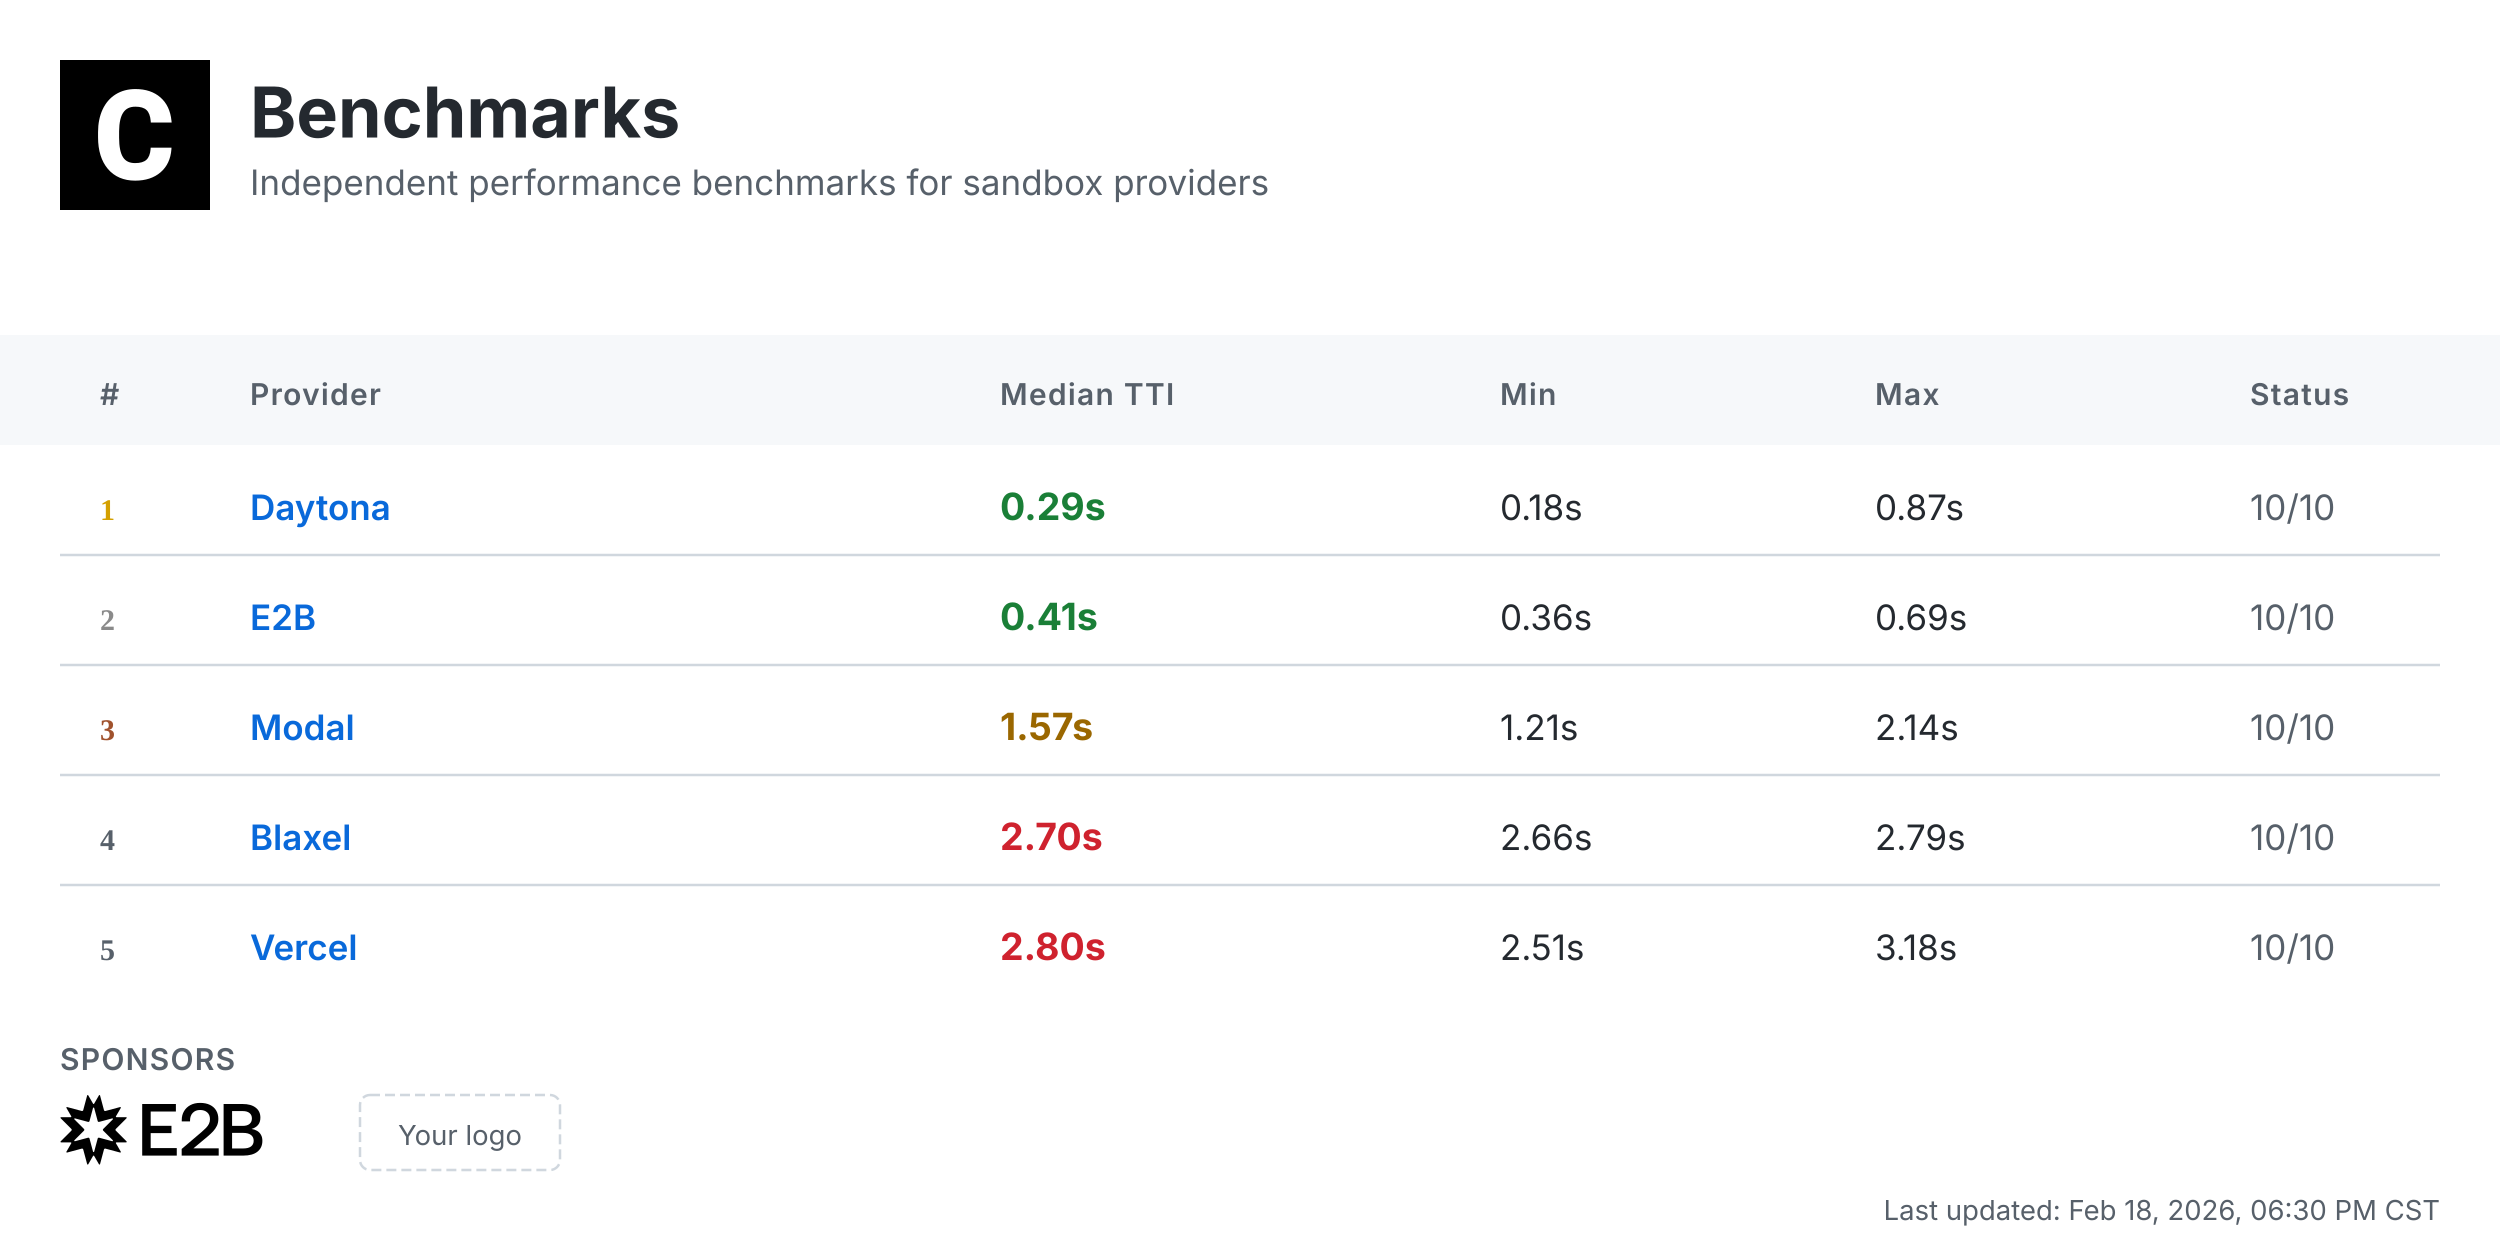
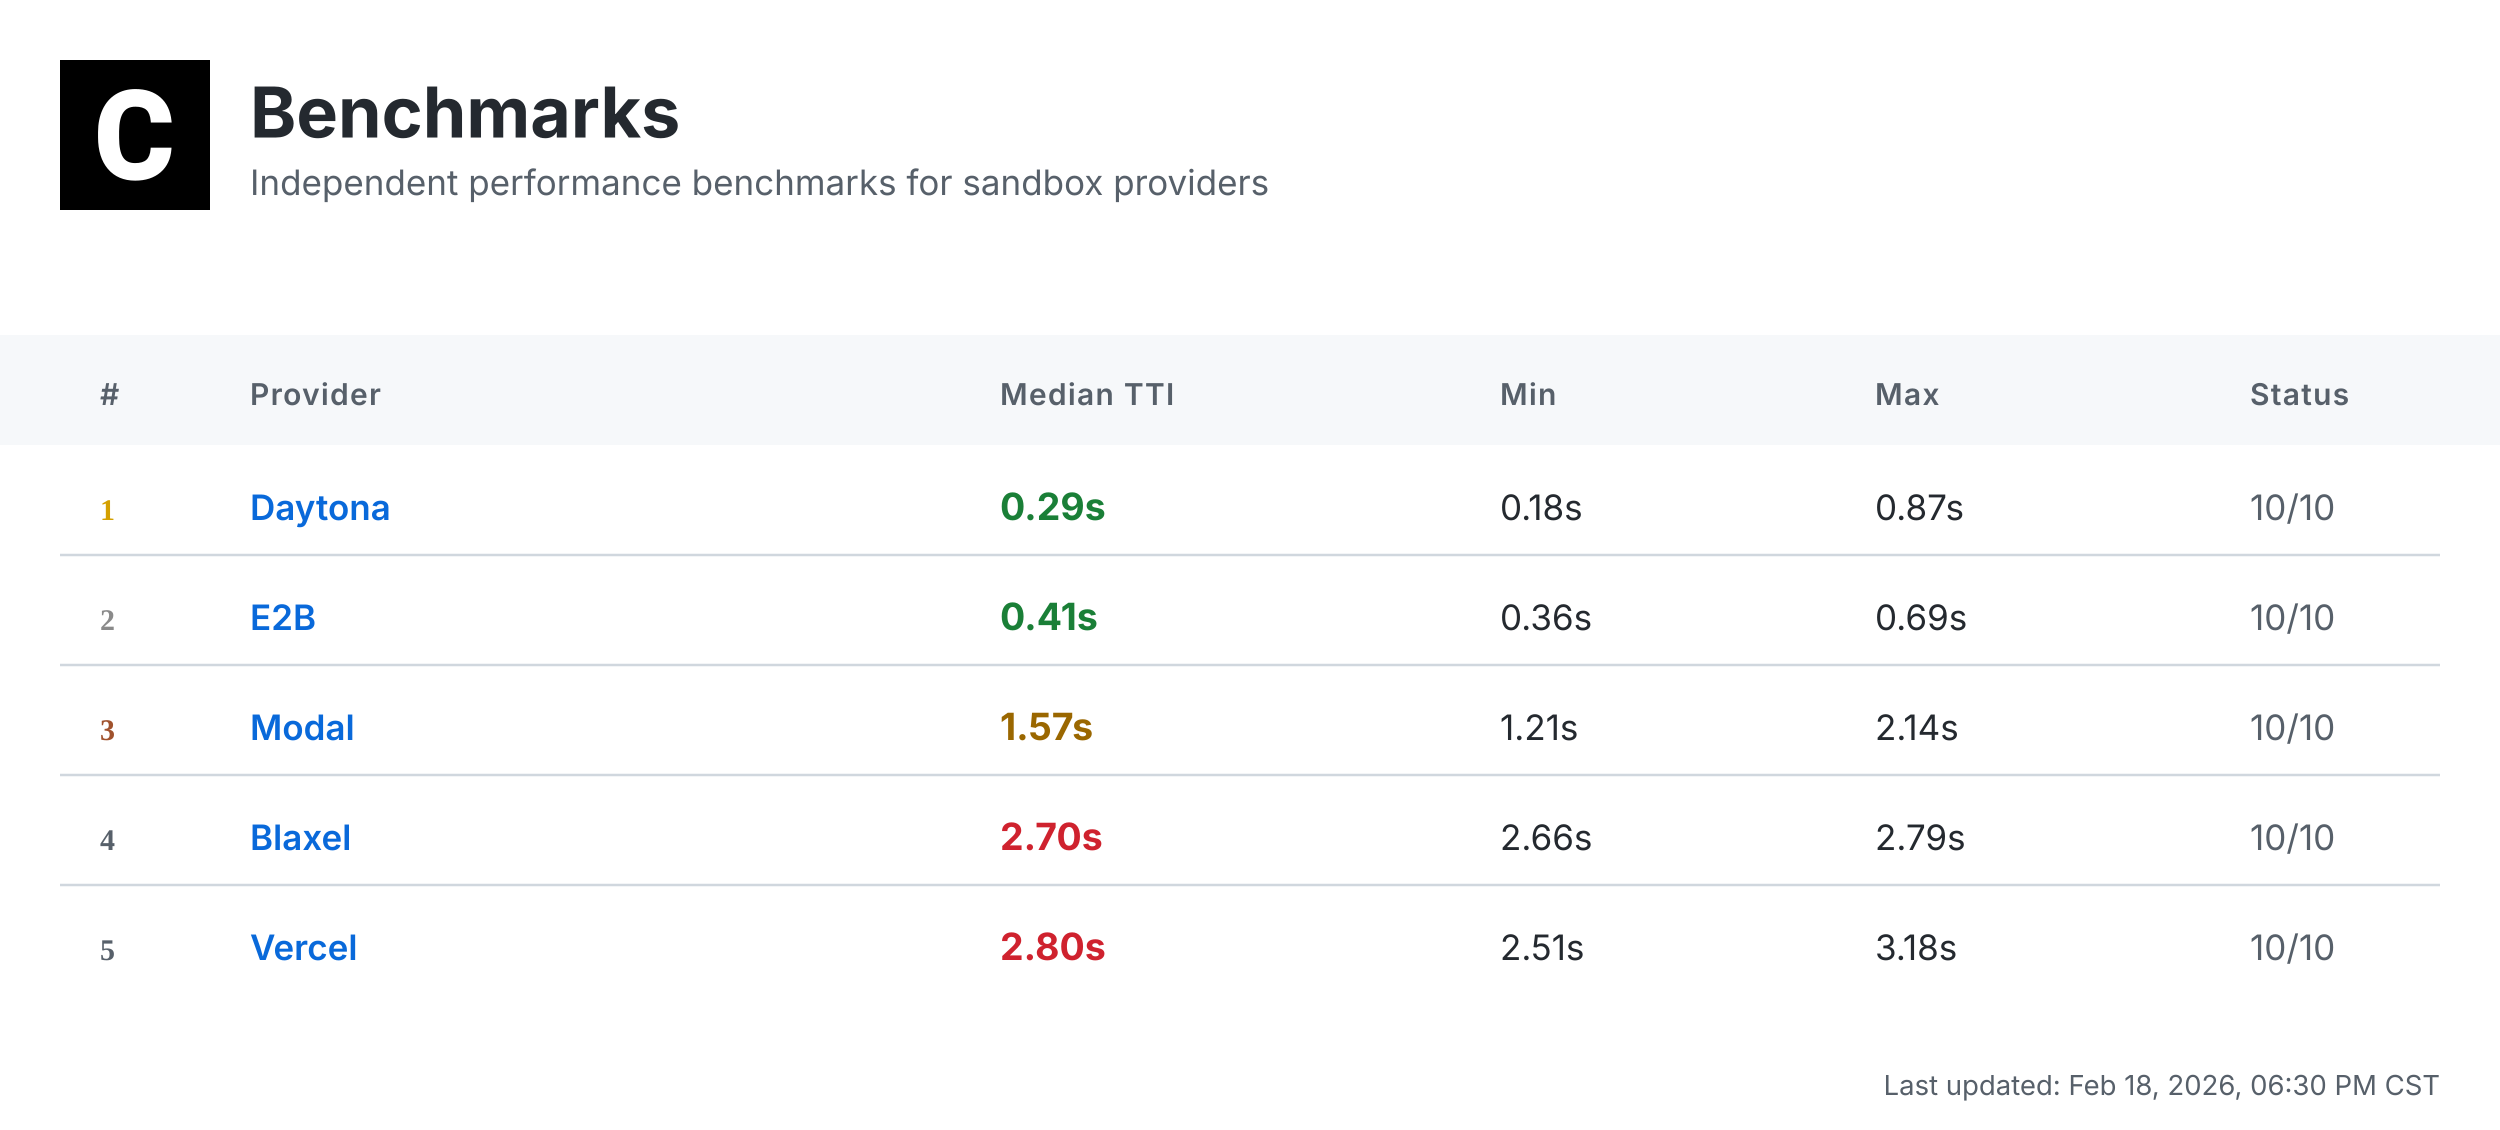
- <svg xmlns="http://www.w3.org/2000/svg" width="1000" height="502" viewBox="0 0 1000 502">
+ <svg xmlns="http://www.w3.org/2000/svg" width="1000" height="452" viewBox="0 0 1000 452">
  <defs>
    <linearGradient id="headerGrad" x1="0%" y1="0%" x2="100%" y2="100%">
      <stop offset="0%" style="stop-color:#f6f8fa;stop-opacity:1" />
      <stop offset="100%" style="stop-color:#ffffff;stop-opacity:1" />
    </linearGradient>
  </defs>
  <style>
    .bg { fill: #ffffff; }
    .header-bg { fill: url(#headerGrad); }
    .table-header-bg { fill: #f6f8fa; }
    .table-header { font: 600 12px 'Inter', 'SF Pro Display', -apple-system, BlinkMacSystemFont, 'Segoe UI', Roboto, Helvetica, Arial, sans-serif; fill: #57606a; text-transform: uppercase; letter-spacing: 0.5px; }
    .row { font: 14px 'Inter', 'SF Pro Display', -apple-system, BlinkMacSystemFont, 'Segoe UI', Roboto, Helvetica, Arial, sans-serif; fill: #24292f; }
    .rank { font-weight: 700; fill: #57606a; }
    .rank-1 { fill: #d4a000; }
    .rank-2 { fill: #8a8a8a; }
    .rank-3 { fill: #a0522d; }
    .provider { font-weight: 600; fill: #0969da; }
    .median { font-weight: 700; font-size: 15px; }
    .fast { fill: #1a7f37; }
    .medium { fill: #9a6700; }
    .slow { fill: #cf222e; }
    .status { fill: #57606a; }
    .divider { stroke: #d0d7de; stroke-width: 1; }
    .border { stroke: #d0d7de; stroke-width: 1; fill: none; }
    .timestamp { font: 11px 'Inter', 'SF Pro Display', -apple-system, BlinkMacSystemFont, 'Segoe UI', Roboto, Helvetica, Arial, sans-serif; fill: #57606a; }
    .title { font: bold 28px 'Inter', 'SF Pro Display', -apple-system, BlinkMacSystemFont, 'Segoe UI', Roboto, Helvetica, Arial, sans-serif; fill: #24292f; }
    .subtitle { font: 14px 'Inter', 'SF Pro Display', -apple-system, BlinkMacSystemFont, 'Segoe UI', Roboto, Helvetica, Arial, sans-serif; fill: #57606a; }
    .logo { fill: #24292f; }
  </style>
-   <rect class="bg" width="1000" height="502" />
+   <rect class="bg" width="1000" height="452" />
  <g transform="translate(24, 24)">
    <rect width="60" height="60" fill="#000000" />
    <g transform="scale(0.035) translate(0, 0)">
      <path fill="#ffffff" d="M1036.26,1002.28h237.87l-.93,19.09c-8.38,110.32-49.81,198.3-123.82,262.07-73.09,63.31-170.84,95.43-290.48,95.43-130.81,0-235.55-44.69-311.43-133.6-74.48-87.98-112.65-209.48-112.65-361.23v-60.51c0-96.83,17.7-183.41,51.68-257.43,34.91-74.95,85.19-133.61,149.89-173.63,64.7-40.04,140.12-60.52,225.3-60.52,117.77,0,214.13,32.12,286.29,95.9,72.62,63.3,114.98,153.61,126.15,267.67l1.86,19.08h-238.34l-.93-15.83c-4.65-59.11-20.95-101.94-47.95-127.08-27-25.6-69.83-38.17-127.08-38.17-61.91,0-107.06,20.95-137.33,65.17-31.65,45.15-47.94,117.77-48.87,215.53v74.48c0,102.41,15.36,177.83,45.62,223.91,28.86,44.22,74.01,65.63,137.79,65.63,58.19,0,101.48-12.57,128.95-38.17,26.99-25.14,43.29-66.1,47.48-121.5l.93-16.3Z" />
    </g>
  </g>
  <text class="title" x="100" y="55">Benchmarks</text>
  <text class="subtitle" x="100" y="78">Independent performance benchmarks for sandbox providers</text>
  <rect class="table-header-bg" y="134" width="1000" height="44" />
  <text class="table-header" x="40" y="162">#</text>
  <text class="table-header" x="100" y="162">Provider</text>
  <text class="table-header" x="400" y="162">Median TTI</text>
  <text class="table-header" x="600" y="162">Min</text>
  <text class="table-header" x="750" y="162">Max</text>
  <text class="table-header" x="900" y="162">Status</text>
  <text class="rank rank-1" x="40" y="208">1</text>
  <text class="row provider" x="100" y="208">Daytona</text>
  <text class="row median fast" x="400" y="208">0.29s</text>
  <text class="row" x="600" y="208">0.18s</text>
  <text class="row" x="750" y="208">0.87s</text>
  <text class="row status" x="900" y="208">10/10</text>
  <line class="divider" x1="24" y1="222" x2="976" y2="222" />
  <text class="rank rank-2" x="40" y="252">2</text>
  <text class="row provider" x="100" y="252">E2B</text>
  <text class="row median fast" x="400" y="252">0.41s</text>
  <text class="row" x="600" y="252">0.36s</text>
  <text class="row" x="750" y="252">0.69s</text>
  <text class="row status" x="900" y="252">10/10</text>
  <line class="divider" x1="24" y1="266" x2="976" y2="266" />
  <text class="rank rank-3" x="40" y="296">3</text>
  <text class="row provider" x="100" y="296">Modal</text>
  <text class="row median medium" x="400" y="296">1.57s</text>
  <text class="row" x="600" y="296">1.21s</text>
  <text class="row" x="750" y="296">2.14s</text>
  <text class="row status" x="900" y="296">10/10</text>
  <line class="divider" x1="24" y1="310" x2="976" y2="310" />
  <text class="rank" x="40" y="340">4</text>
  <text class="row provider" x="100" y="340">Blaxel</text>
  <text class="row median slow" x="400" y="340">2.70s</text>
  <text class="row" x="600" y="340">2.66s</text>
  <text class="row" x="750" y="340">2.79s</text>
  <text class="row status" x="900" y="340">10/10</text>
  <line class="divider" x1="24" y1="354" x2="976" y2="354" />
  <text class="rank" x="40" y="384">5</text>
  <text class="row provider" x="100" y="384">Vercel</text>
  <text class="row median slow" x="400" y="384">2.80s</text>
  <text class="row" x="600" y="384">2.51s</text>
  <text class="row" x="750" y="384">3.18s</text>
  <text class="row status" x="900" y="384">10/10</text>
-   <text class="table-header" x="24" y="428">SPONSORS</text>
-   <g transform="translate(24, 438) scale(0.12)">
-     <path d="M545.35 202V30H608.499C627.501 30 642.162 34.095 652.482 42.286C662.802 50.312 667.962 61.37 667.962 75.457C667.962 85.777 665.259 94.049 659.853 100.274C654.611 106.335 647.485 110.594 638.476 113.051C645.356 114.198 651.499 116.328 656.905 119.44C662.31 122.552 666.569 126.893 669.682 132.463C672.958 137.869 674.596 144.667 674.596 152.857C674.596 168.091 669.108 180.131 658.133 188.977C647.322 197.659 631.514 202 610.71 202H545.35ZM573.607 178.166H610.956C622.259 178.166 630.859 175.954 636.756 171.531C642.653 166.945 645.602 160.638 645.602 152.611C645.602 144.257 642.571 137.787 636.51 133.2C630.449 128.613 621.931 126.32 610.956 126.32H573.607V178.166ZM573.607 102.977H609.236C619.064 102.977 626.6 100.766 631.842 96.343C637.084 91.92 639.705 85.859 639.705 78.16C639.705 70.461 637.084 64.482 631.842 60.223C626.6 55.8 619.064 53.589 609.236 53.589H573.607V102.977Z" fill="black" />
-     <path d="M405.588 202V179.851L472.534 122.86C477.843 118.381 482.571 113.984 486.719 109.67C490.867 105.357 494.102 100.877 496.425 96.232C498.748 91.42 499.909 86.277 499.909 80.802C499.909 70.847 496.84 63.215 490.701 57.906C484.728 52.597 476.764 49.942 466.81 49.942C456.855 49.942 448.808 53.095 442.67 59.399C436.531 65.704 433.461 74.248 433.461 85.033V88.019H405.837V83.539C405.837 72.423 408.326 62.635 413.303 54.173C418.281 45.546 425.332 38.743 434.457 33.766C443.748 28.789 454.532 26.3 466.81 26.3C479.917 26.3 490.95 28.54 499.909 33.02C509.034 37.499 515.919 43.721 520.565 51.684C525.376 59.648 527.782 68.939 527.782 79.558C527.782 88.185 526.206 95.9 523.054 102.702C519.901 109.339 515.505 115.643 509.864 121.616C504.389 127.423 498.084 133.313 490.95 139.286L444.66 177.86H529.026V202H405.588Z" fill="black" />
-     <path d="M274 202V30H386.292V55.063H302.257V102.731H371.549V127.057H302.257V176.937H389.24V202H274Z" fill="black" />
-     <path fill-rule="evenodd" clip-rule="evenodd" d="M188.212 157.998C186.672 157.998 185.71 159.665 186.48 160.998L202.585 188.894C203.476 190.437 202.056 192.287 200.335 191.826L151.491 178.737C149.357 178.165 147.163 179.432 146.592 181.566L133.504 230.411C133.042 232.132 130.731 232.436 129.84 230.893L113.732 202.992C112.962 201.659 111.037 201.659 110.268 202.992L94.159 230.893C93.269 232.436 90.957 232.132 90.496 230.411L77.407 181.566C76.836 179.432 74.642 178.165 72.508 178.737L23.664 191.826C21.943 192.287 20.523 190.437 21.414 188.894L37.519 160.998C38.289 159.665 37.327 157.998 35.787 157.998L3.579 157.998C1.797 157.998 0.905 155.844 2.165 154.584L37.922 118.827C39.484 117.265 39.484 114.733 37.922 113.171L2.165 77.413C0.905 76.153 1.797 73.999 3.579 73.999L35.784 73.999C37.323 73.999 38.286 72.333 37.516 70.999L21.414 43.11C20.523 41.567 21.943 39.717 23.664 40.178L72.508 53.267C74.642 53.838 76.836 52.572 77.407 50.438L90.496 1.593C90.957 -0.128 93.269 -0.433 94.159 1.111L110.267 29.011C111.037 30.345 112.962 30.345 113.732 29.011L129.84 1.111C130.73 -0.433 133.042 -0.128 133.503 1.593L146.592 50.438C147.163 52.572 149.357 53.838 151.491 53.267L200.335 40.178C202.056 39.717 203.476 41.567 202.585 43.11L186.483 70.999C185.713 72.333 186.676 73.999 188.215 73.999L220.421 73.999C222.203 73.999 223.095 76.153 221.835 77.413L186.078 113.171C184.516 114.733 184.516 117.265 186.078 118.827L221.835 154.584C223.095 155.844 222.203 157.998 220.421 157.998L188.212 157.998ZM175.919 81.331C177.366 79.884 175.963 77.455 173.987 77.984L130.491 89.64C128.357 90.211 126.164 88.945 125.592 86.811L113.931 43.293C113.402 41.317 110.597 41.317 110.068 43.293L98.407 86.811C97.835 88.945 95.642 90.211 93.508 89.64L50.014 77.985C48.037 77.455 46.635 79.884 48.082 81.331L79.922 113.171C81.484 114.733 81.484 117.266 79.922 118.828L48.074 150.675C46.627 152.122 48.03 154.55 50.006 154.021L93.508 142.364C95.642 141.792 97.835 143.059 98.407 145.192L110.068 188.711C110.597 190.687 113.402 190.687 113.931 188.711L125.592 145.192C126.164 143.059 128.357 141.792 130.491 142.364L173.994 154.021C175.971 154.551 177.373 152.122 175.926 150.675L144.079 118.828C142.516 117.266 142.516 114.733 144.079 113.171L175.919 81.331Z" fill="black" />
-   </g>
-   <g transform="translate(144, 438)">
-     <rect width="80" height="30" rx="4" fill="none" stroke="#d0d7de" stroke-dasharray="4 2" />
-     <text x="40" y="20" text-anchor="middle" class="timestamp">Your logo</text>
-   </g>
-   <text class="timestamp" x="976" y="488" text-anchor="end">Last updated: Feb 18, 2026, 06:30 PM CST</text>
+   <text class="timestamp" x="976" y="438" text-anchor="end">Last updated: Feb 18, 2026, 06:30 PM CST</text>
</svg>
